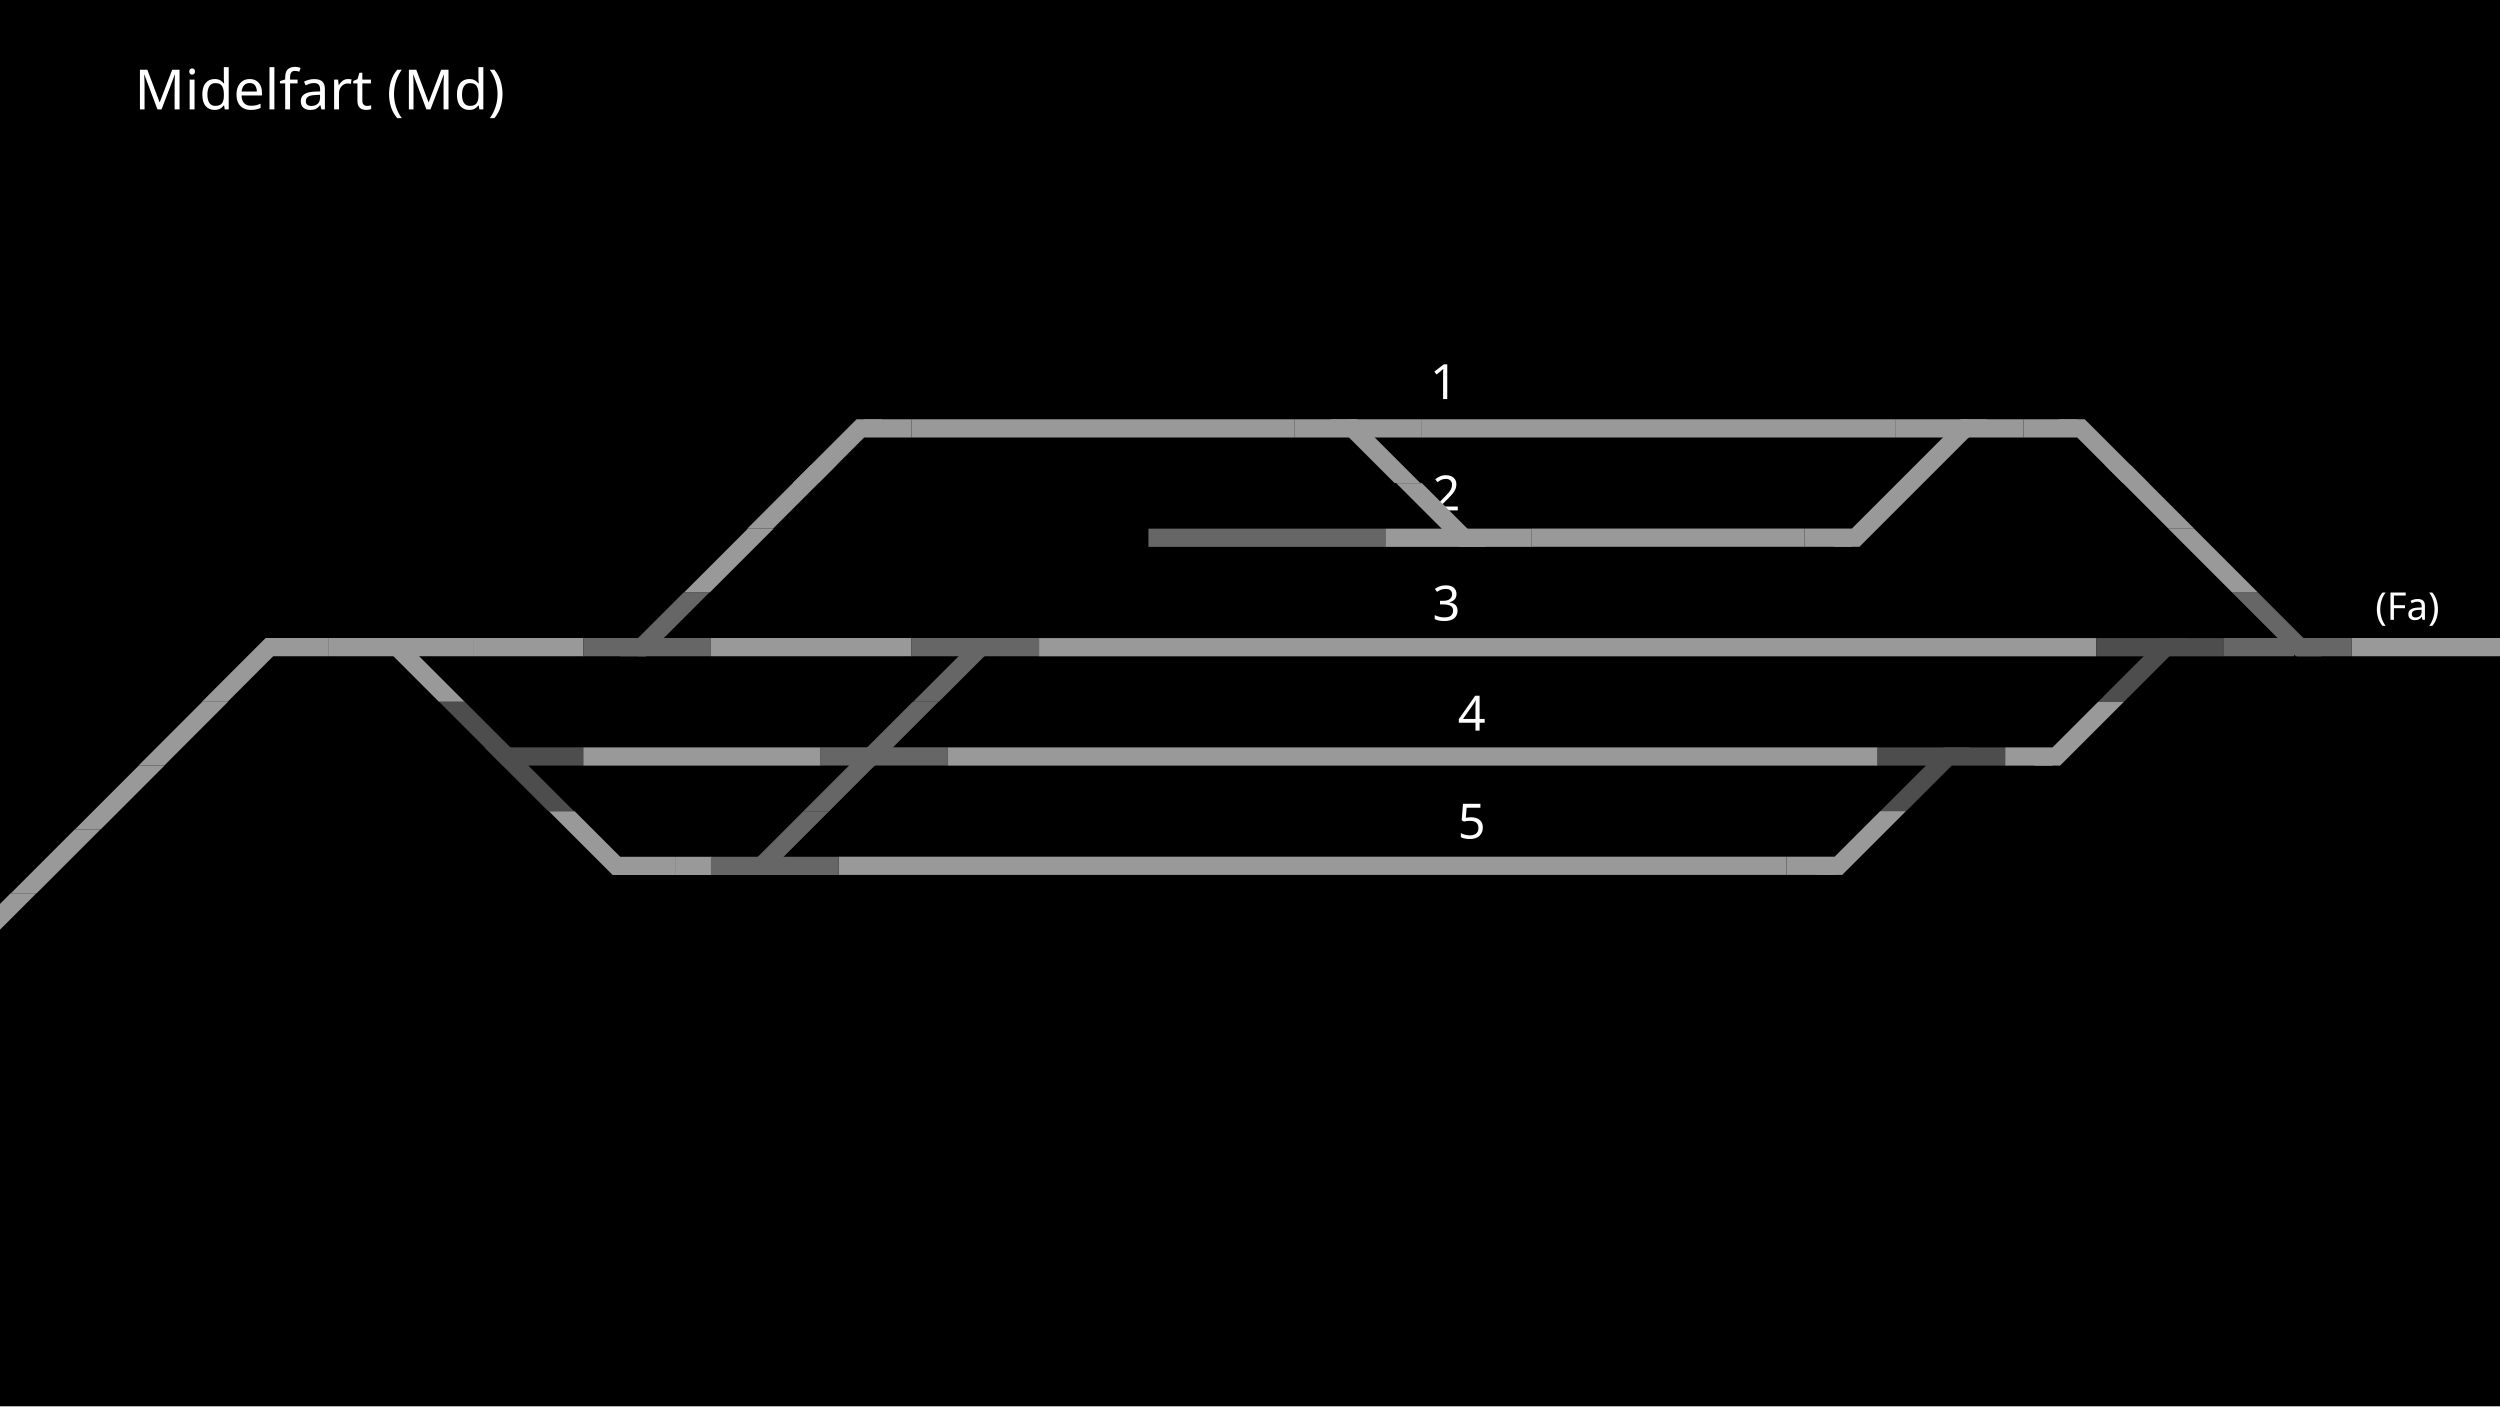
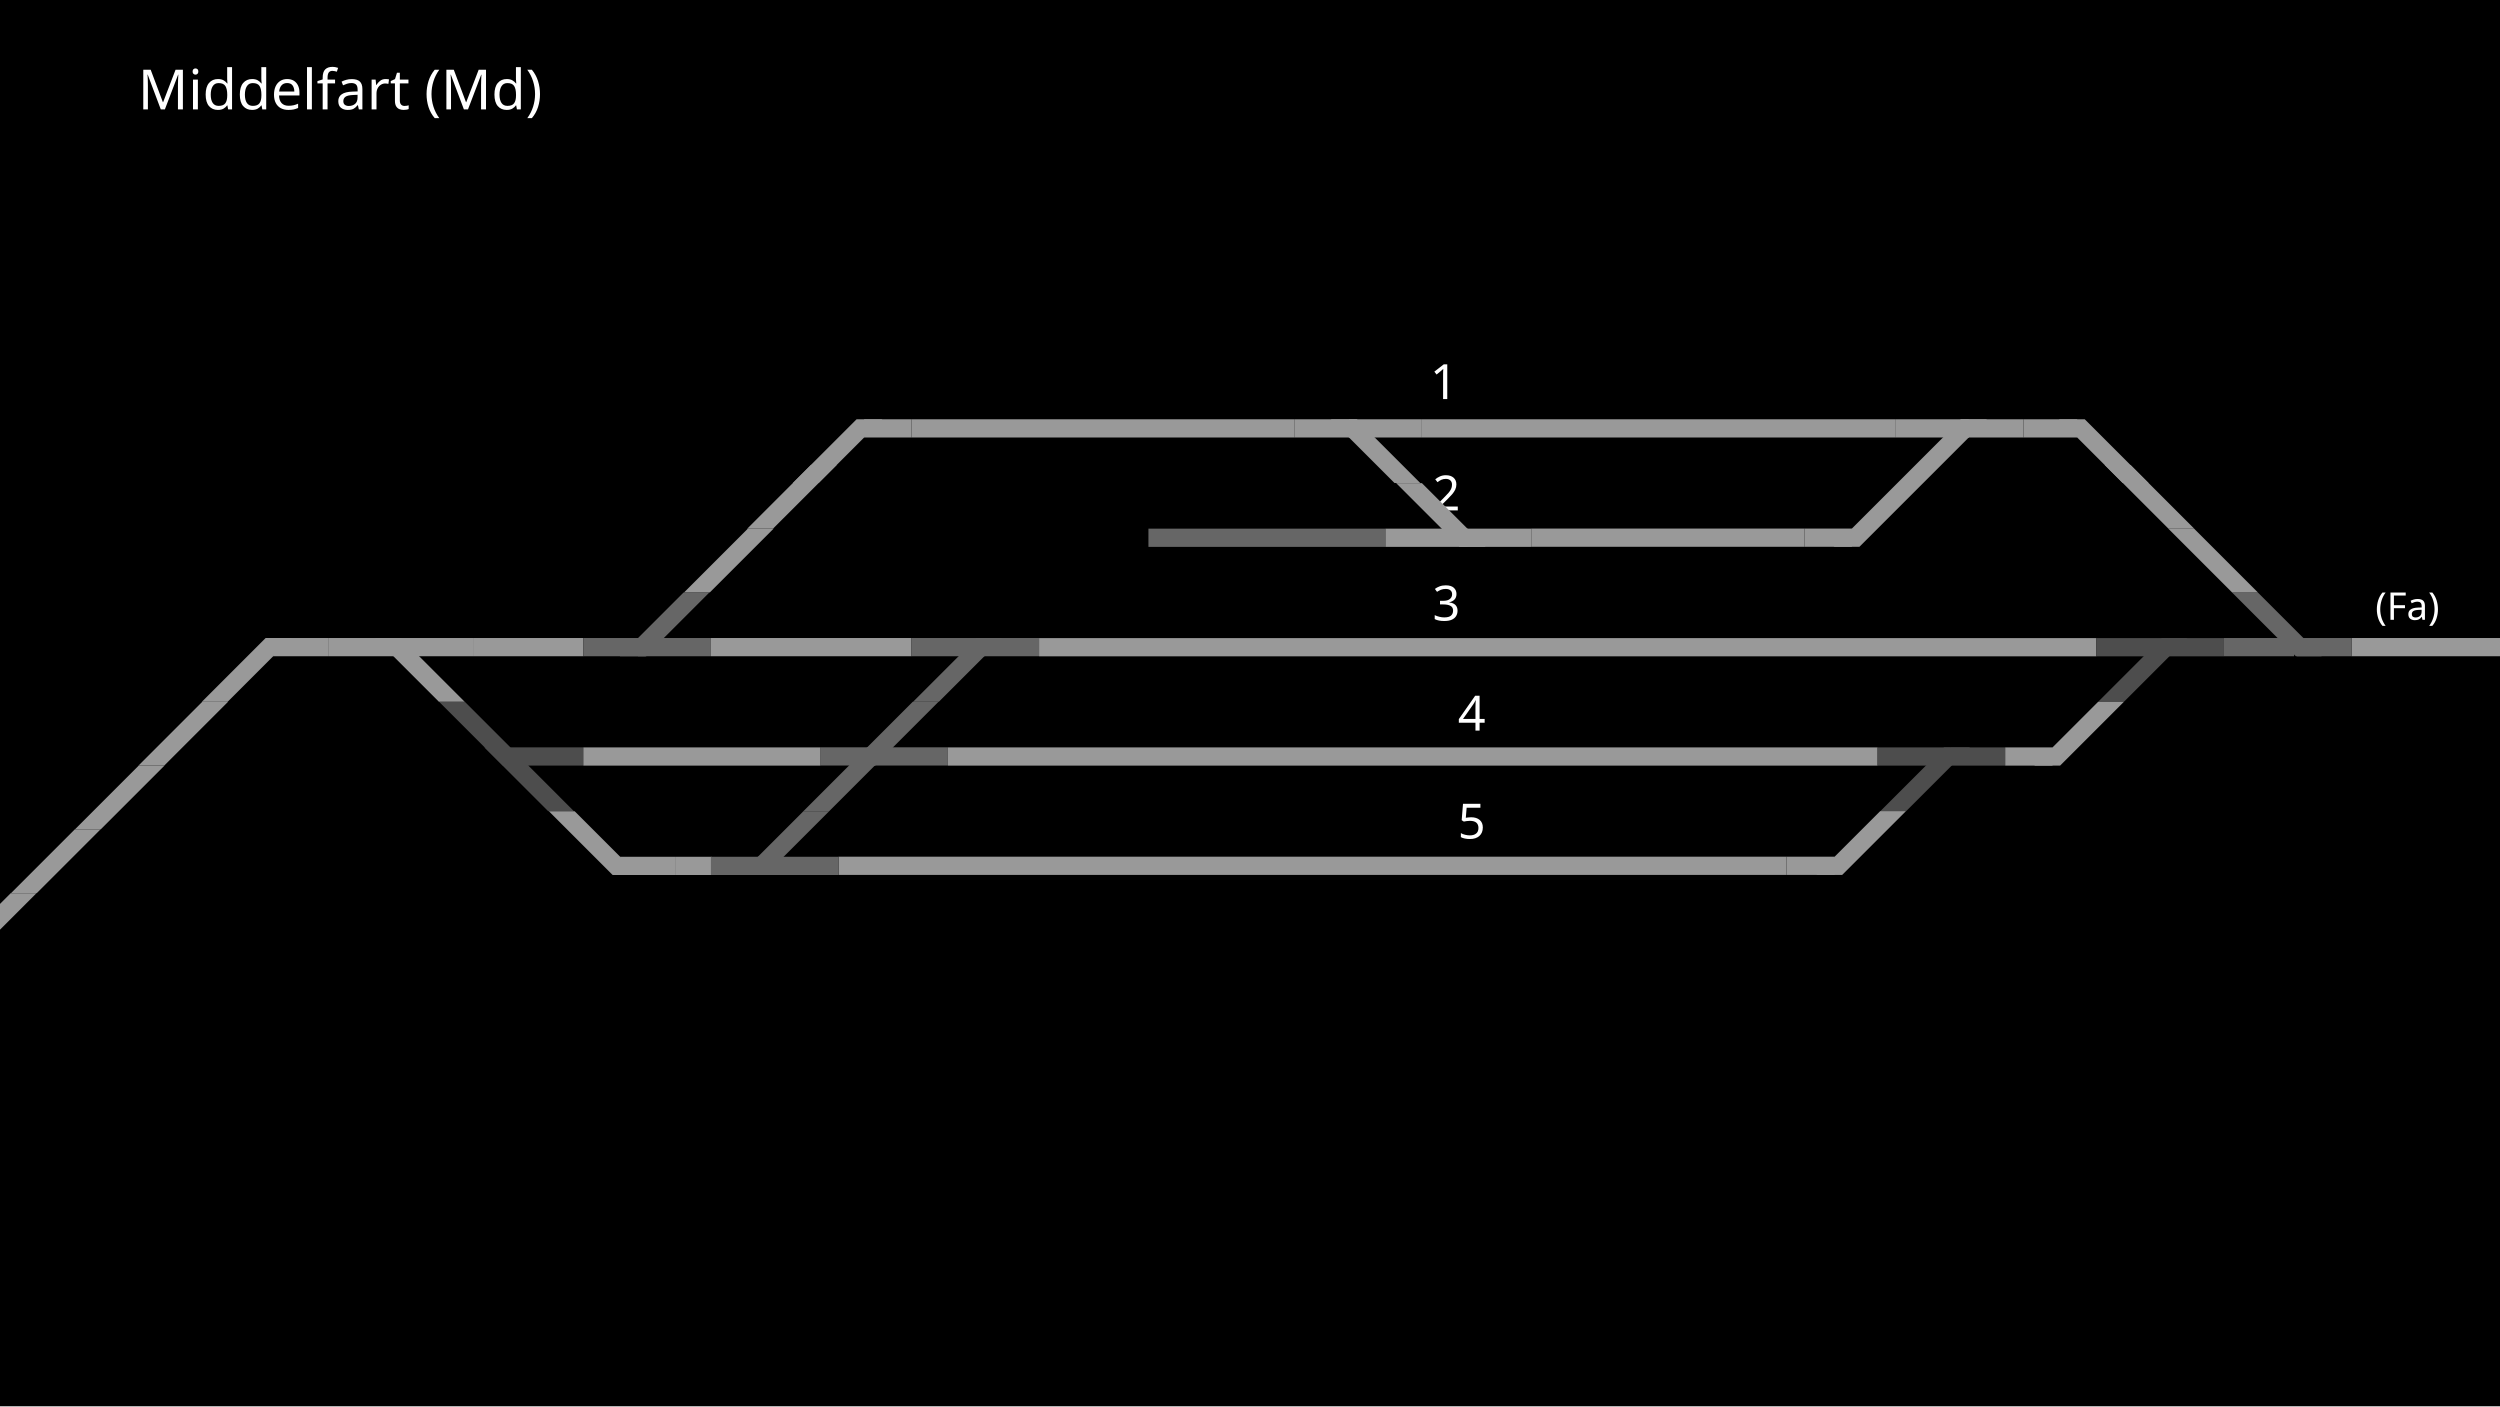
<svg xmlns="http://www.w3.org/2000/svg" width="1920" height="1080" viewBox="0 0 1920 1080" version="1.1" id="svg1">
  <defs id="defs1" />
  <g id="layer1" style="display:inline">
    <rect style="fill:#000000;fill-opacity:1;stroke-width:21.602;stroke-linecap:round;stroke-linejoin:round;paint-order:fill markers stroke" id="rect1" width="1920" height="1080" x="0" y="0" />
  </g>
  <g id="layer2" style="display:inline;fill:#999999">
    <g id="g3" style="display:none;fill:#ffff00" transform="translate(0,-336)">
      <text xml:space="preserve" style="font-style:normal;font-variant:normal;font-weight:normal;font-stretch:normal;font-size:29.333px;line-height:normal;font-family:OCRA;-inkscape-font-specification:'OCRA, Normal';font-variant-ligatures:none;font-variant-caps:normal;font-variant-numeric:normal;font-variant-east-asian:normal;text-decoration-color:#000000;text-anchor:end;fill:#ffff00;stroke-width:0;-inkscape-stroke:none;stop-color:#000000" x="1742.841" y="644" id="text11">
        <tspan id="tspan11" x="1742.841" y="644">48</tspan>
      </text>
      <text xml:space="preserve" style="font-style:normal;font-variant:normal;font-weight:normal;font-stretch:normal;font-size:29.333px;line-height:normal;font-family:OCRA;-inkscape-font-specification:'OCRA, Normal';font-variant-ligatures:none;font-variant-caps:normal;font-variant-numeric:normal;font-variant-east-asian:normal;text-decoration-color:#000000;text-anchor:end;fill:#ffff00;stroke-width:0;-inkscape-stroke:none;stop-color:#000000" x="1532.841" y="642.617" id="text9">
        <tspan id="tspan9" x="1532.841" y="642.617">47</tspan>
        <tspan x="1532.841" y="679.284" id="tspan10" />
      </text>
      <text xml:space="preserve" style="font-style:normal;font-variant:normal;font-weight:normal;font-stretch:normal;font-size:29.333px;line-height:normal;font-family:OCRA;-inkscape-font-specification:'OCRA, Normal';font-variant-ligatures:none;font-variant-caps:normal;font-variant-numeric:normal;font-variant-east-asian:normal;text-decoration-color:#000000;text-anchor:end;fill:#ffff00;stroke-width:0;-inkscape-stroke:none;stop-color:#000000" x="1742.841" y="725.44" id="text12">
        <tspan id="tspan12" x="1742.841" y="725.44">46</tspan>
      </text>
      <text xml:space="preserve" style="font-style:normal;font-variant:normal;font-weight:normal;font-stretch:normal;font-size:29.333px;line-height:normal;font-family:OCRA;-inkscape-font-specification:'OCRA, Normal';font-variant-ligatures:none;font-variant-caps:normal;font-variant-numeric:normal;font-variant-east-asian:normal;text-decoration-color:#000000;text-anchor:end;fill:#ffff00;stroke-width:0;-inkscape-stroke:none;stop-color:#000000" x="1504.841" y="725.44" id="text8">
        <tspan id="tspan8" x="1504.841" y="725.44">45</tspan>
      </text>
      <text xml:space="preserve" style="font-style:normal;font-variant:normal;font-weight:normal;font-stretch:normal;font-size:29.333px;line-height:normal;font-family:OCRA;-inkscape-font-specification:'OCRA, Normal';font-variant-ligatures:none;font-variant-caps:normal;font-variant-numeric:normal;font-variant-east-asian:normal;text-decoration-color:#000000;text-anchor:end;fill:#ffff00;stroke-width:0;-inkscape-stroke:none;stop-color:#000000" x="1743.208" y="809.44" id="text13">
        <tspan id="tspan13" x="1743.208" y="809.44">44</tspan>
      </text>
      <text xml:space="preserve" style="font-style:normal;font-variant:normal;font-weight:normal;font-stretch:normal;font-size:29.333px;line-height:normal;font-family:OCRA;-inkscape-font-specification:'OCRA, Normal';font-variant-ligatures:none;font-variant-caps:normal;font-variant-numeric:normal;font-variant-east-asian:normal;text-decoration-color:#000000;text-anchor:end;fill:#ffff00;stroke-width:0;-inkscape-stroke:none;stop-color:#000000" x="1567.841" y="871.848" id="text6">
        <tspan x="1567.841" y="871.848" id="tspan7">43</tspan>
      </text>
      <text xml:space="preserve" style="font-style:normal;font-variant:normal;font-weight:normal;font-stretch:normal;font-size:29.333px;line-height:normal;font-family:OCRA;-inkscape-font-specification:'OCRA, Normal';font-variant-ligatures:none;font-variant-caps:normal;font-variant-numeric:normal;font-variant-east-asian:normal;text-decoration-color:#000000;text-anchor:end;fill:#ffff00;stroke-width:0;-inkscape-stroke:none;stop-color:#000000" x="776.841" y="809.44" id="text5">
        <tspan id="tspan5" x="776.841" y="809.44">42</tspan>
      </text>
      <text xml:space="preserve" style="font-style:normal;font-variant:normal;font-weight:normal;font-stretch:normal;font-size:29.333px;line-height:normal;font-family:OCRA;-inkscape-font-specification:'OCRA, Normal';font-variant-ligatures:none;font-variant-caps:normal;font-variant-numeric:normal;font-variant-east-asian:normal;text-decoration-color:#000000;text-anchor:end;fill:#ffff00;stroke-width:0;-inkscape-stroke:none;stop-color:#000000" x="776.841" y="725.44" id="text4">
        <tspan id="tspan4" x="776.841" y="725.44">41</tspan>
      </text>
      <text xml:space="preserve" style="font-style:normal;font-variant:normal;font-weight:normal;font-stretch:normal;font-size:29.333px;line-height:normal;font-family:OCRA;-inkscape-font-specification:'OCRA, Normal';font-variant-ligatures:none;font-variant-caps:normal;font-variant-numeric:normal;font-variant-east-asian:normal;text-decoration-color:#000000;text-anchor:end;fill:#ffff00;stroke-width:0;-inkscape-stroke:none;stop-color:#000000" x="776.841" y="641.44" id="text1">
        <tspan id="tspan1" x="776.841" y="641.44">40</tspan>
      </text>
      <text xml:space="preserve" style="font-style:normal;font-variant:normal;font-weight:normal;font-stretch:normal;font-size:29.333px;line-height:normal;font-family:OCRA;-inkscape-font-specification:'OCRA, Normal';font-variant-ligatures:none;font-variant-caps:normal;font-variant-numeric:normal;font-variant-east-asian:normal;text-decoration-color:#000000;text-anchor:end;fill:#ffff00;stroke-width:0;-inkscape-stroke:none;stop-color:#000000" x="539.193" y="739.44" id="text3">
        <tspan id="tspan3" x="539.193" y="739.44">39</tspan>
      </text>
      <text xml:space="preserve" style="font-style:normal;font-variant:normal;font-weight:normal;font-stretch:normal;font-size:29.333px;line-height:normal;font-family:OCRA;-inkscape-font-specification:'OCRA, Normal';font-variant-ligatures:none;font-variant-caps:normal;font-variant-numeric:normal;font-variant-east-asian:normal;text-decoration-color:#000000;text-anchor:end;fill:#ffff00;stroke-width:0;-inkscape-stroke:none;stop-color:#000000" x="487.562" y="783.426" id="text2" transform="scale(0.9606499,1.040962)">
        <tspan id="tspan2" x="487.562" y="783.426" style="font-style:normal;font-variant:normal;font-weight:normal;font-stretch:normal;font-size:29.333px;font-family:OCRA;-inkscape-font-specification:'OCRA, Normal';font-variant-ligatures:none;font-variant-caps:normal;font-variant-numeric:normal;font-variant-east-asian:normal;fill:#ffff00;stroke-width:0">38</tspan>
      </text>
    </g>
    <g id="g28" style="display:inline;fill:#999999" transform="translate(-41.35757,2.282124)" />
    <g id="g27" style="display:inline">
      <text xml:space="preserve" style="font-style:normal;font-variant:normal;font-weight:normal;font-stretch:normal;font-size:37.333px;line-height:normal;font-family:OCRA;-inkscape-font-specification:'OCRA, Normal';font-variant-ligatures:none;font-variant-caps:normal;font-variant-numeric:normal;font-variant-east-asian:normal;text-decoration-color:#000000;text-anchor:end;fill:#ffffff;stroke-width:0;-inkscape-stroke:none;stop-color:#000000" x="1189.477" y="476.56" id="text26">
        <tspan id="tspan26" x="1189.477" y="476.56">3</tspan>
      </text>
      <text xml:space="preserve" style="font-style:normal;font-variant:normal;font-weight:normal;font-stretch:normal;font-size:37.333px;line-height:normal;font-family:OCRA;-inkscape-font-specification:'OCRA, Normal';font-variant-ligatures:none;font-variant-caps:normal;font-variant-numeric:normal;font-variant-east-asian:normal;text-decoration-color:#000000;text-anchor:end;fill:#ffffff;stroke-width:0;-inkscape-stroke:none;stop-color:#000000" x="1189.477" y="392" id="text25">
        <tspan id="tspan25" x="1189.477" y="392">2</tspan>
      </text>
      <text xml:space="preserve" style="font-style:normal;font-variant:normal;font-weight:normal;font-stretch:normal;font-size:37.333px;line-height:normal;font-family:OCRA;-inkscape-font-specification:'OCRA, Normal';font-variant-ligatures:none;font-variant-caps:normal;font-variant-numeric:normal;font-variant-east-asian:normal;text-decoration-color:#000000;text-anchor:end;fill:#ffffff;stroke-width:0;-inkscape-stroke:none;stop-color:#000000" x="1187.552" y="306.48" id="text24">
        <tspan id="tspan24" x="1187.552" y="306.48">1</tspan>
      </text>
    </g>
-     <text xml:space="preserve" style="font-style:normal;font-variant:normal;font-weight:normal;font-stretch:normal;font-size:42.667px;line-height:normal;font-family:OCRA;-inkscape-font-specification:'OCRA, Normal';font-variant-ligatures:none;font-variant-caps:normal;font-variant-numeric:normal;font-variant-east-asian:normal;text-decoration-color:#000000;text-anchor:end;display:inline;fill:#ffffff;stroke-width:0;-inkscape-stroke:none;stop-color:#000000" x="443.093" y="84" id="text23">
-       <tspan id="tspan6" x="443.093" y="84">Midelfart (Md)</tspan>
+     <text xml:space="preserve" style="font-style:normal;font-variant:normal;font-weight:normal;font-stretch:normal;font-size:42.667px;line-height:normal;font-family:OCRA;-inkscape-font-specification:'OCRA, Normal';font-variant-ligatures:none;font-variant-caps:normal;font-variant-numeric:normal;font-variant-east-asian:normal;text-decoration-color:#000000;text-anchor:end;display:inline;fill:#ffffff;stroke-width:0;-inkscape-stroke:none;stop-color:#000000" x="471.899" y="84" id="text23">
+       <tspan id="tspan6" x="471.899" y="84">Middelfart (Md)</tspan>
    </text>
    <g id="g14" transform="matrix(0.3333333,0,0,1,-168,-168.0658)" style="display:inline;fill:#999999">
      <rect style="fill:#999999;fill-opacity:1;stroke-width:0.237;stroke-linecap:round;stroke-linejoin:round;paint-order:fill markers stroke" id="rect2-0-6-3-5-4-2" width="252" height="14" x="1596" y="658.066" />
    </g>
    <g id="g13" transform="matrix(1.083333,0,0,1,-665,-252.0658)" style="display:inline;fill:#999999">
      <rect style="fill:#666666;fill-opacity:1;stroke-width:0.194;stroke-linecap:round;stroke-linejoin:round;paint-order:fill markers stroke" id="rect2-0-6-3-5-4" width="168" height="14" x="1428" y="658.066" />
    </g>
    <g id="g23" style="display:inline;fill:#999999" transform="matrix(2.521739,0,0,1,-3050.174,-251.9343)">
      <rect style="fill:#999999;fill-opacity:1;stroke-width:0.268;stroke-linecap:round;stroke-linejoin:round;paint-order:fill markers stroke" id="rect2-0-0-5-2" width="322" height="14" x="1526" y="742" />
    </g>
    <g id="g22" style="display:inline;fill:#999999" transform="matrix(-1,0,0,1,3135.206,-252)">
      <g id="g15-48-8" style="fill:#4d4d4d" transform="matrix(1,0,0,-1,-84.87213,910.0657)">
        <rect style="fill:#4d4d4d;fill-opacity:1;stroke-width:1.264;stroke-linecap:round;stroke-linejoin:round;paint-order:fill markers stroke" id="rect3-7-10-3-6-04-9" width="69.25" height="19.799" x="-237.588" y="1708" transform="matrix(0.7071068,-0.7071068,1,0,0,0)" />
        <rect style="display:inline;fill:#4d4d4d;fill-opacity:1;stroke-width:0.949;stroke-linecap:round;stroke-linejoin:round;paint-order:fill markers stroke" id="rect3-7-8-2-7" width="55.206" height="14" x="1554.872" y="154" />
        <rect style="display:inline;fill:#4d4d4d;fill-opacity:1;stroke-width:0.835;stroke-linecap:round;stroke-linejoin:round;paint-order:fill markers stroke" id="rect3-7-8-2-7-3" width="42.794" height="14" x="1512.078" y="154" />
      </g>
    </g>
    <g id="g21" style="display:inline;fill:#999999" transform="matrix(0.452381,0,0,1,1084,-336)">
      <rect style="fill:#999999;fill-opacity:1;stroke-width:0.237;stroke-linecap:round;stroke-linejoin:round;paint-order:fill markers stroke" id="rect2-0-0-5-9" width="252" height="14" x="1596" y="826" />
    </g>
    <g id="g20" style="display:inline;fill:#999999" transform="translate(210,-336)">
      <g id="g15-4" style="fill:#666666" transform="matrix(-1,0,0,1,3112.98,672)">
        <rect style="fill:#666666;fill-opacity:1;stroke-width:1.264;stroke-linecap:round;stroke-linejoin:round;paint-order:fill markers stroke" id="rect3-7-10-3-6-9" width="69.25" height="19.799" x="-237.588" y="1708" transform="matrix(0.7071068,-0.7071068,1,0,0,0)" />
        <rect style="display:inline;fill:#666666;fill-opacity:1;stroke-width:0.938;stroke-linecap:round;stroke-linejoin:round;paint-order:fill markers stroke" id="rect3-7-8-1-1" width="53.894" height="14" x="1561.086" y="154" />
        <rect style="display:inline;fill:#666666;fill-opacity:1;stroke-width:0.828;stroke-linecap:round;stroke-linejoin:round;paint-order:fill markers stroke" id="rect3-7-8-1" width="42" height="14" x="1516.98" y="154" />
      </g>
    </g>
    <rect style="fill:#999999;fill-opacity:1;stroke-width:0.399;stroke-linecap:round;stroke-linejoin:round;paint-order:fill markers stroke" id="rect2-0-0" width="714" height="14" x="728" y="574" />
    <g id="g15-48" style="fill:#999999" transform="matrix(1,0,0,-1,-1251.877,658)">
      <rect style="fill:#999999;fill-opacity:1;stroke-width:1.264;stroke-linecap:round;stroke-linejoin:round;paint-order:fill markers stroke" id="rect3-7-10-3-6-04" width="69.25" height="19.799" x="-237.588" y="1708" transform="matrix(0.7071068,-0.7071068,1,0,0,0)" />
      <rect style="display:inline;fill:#999999;fill-opacity:1;stroke-width:1.005;stroke-linecap:round;stroke-linejoin:round;paint-order:fill markers stroke" id="rect3-7-8-2-3" width="61.877" height="14" x="1554" y="154" />
      <rect style="display:inline;fill:#999999;fill-opacity:1;stroke-width:0.904;stroke-linecap:round;stroke-linejoin:round;paint-order:fill markers stroke" id="rect3-7-8-2" width="50.123" height="14" x="1503.877" y="154" />
    </g>
    <rect style="fill:#999999;fill-opacity:1;stroke-width:0.185;stroke-linecap:round;stroke-linejoin:round;paint-order:fill markers stroke" id="rect2-0-8-4" width="154" height="14" x="546" y="490" />
    <g id="g18" style="display:inline;fill:#999999" transform="matrix(0.2554763,0,0,1,1020.707,-336.1315)">
      <rect style="fill:#999999;fill-opacity:1;stroke-width:0.428;stroke-linecap:round;stroke-linejoin:round;paint-order:fill markers stroke" id="rect2-0-8" width="821.607" height="14" x="607.855" y="742.066" />
    </g>
    <rect style="fill:#999999;fill-opacity:1;stroke-width:0.285;stroke-linecap:round;stroke-linejoin:round;paint-order:fill markers stroke" id="rect2-0-6-3-5" width="364" height="14" x="1092" y="322" />
    <g id="g15-5" transform="rotate(180,1532.992,245)" style="display:inline;fill:#999999">
      <rect style="fill:#999999;fill-opacity:1;stroke-width:1.264;stroke-linecap:round;stroke-linejoin:round;paint-order:fill markers stroke" id="rect3-7-10-3-6-3" width="69.25" height="19.799" x="-237.588" y="1708" transform="matrix(0.7071068,-0.7071068,1,0,0,0)" />
      <rect style="display:inline;fill:#999999;fill-opacity:1;stroke-width:0.956;stroke-linecap:round;stroke-linejoin:round;paint-order:fill markers stroke" id="rect3-7-8-6-6" width="56" height="14" x="1553.983" y="154" />
      <rect style="display:inline;fill:#999999;fill-opacity:1;stroke-width:0.888;stroke-linecap:round;stroke-linejoin:round;paint-order:fill markers stroke" id="rect3-7-8-5" width="48.4" height="14" x="1511.983" y="154" transform="translate(2e-6)" />
    </g>
    <rect style="fill:#999999;fill-opacity:1;stroke-width:0.256;stroke-linecap:round;stroke-linejoin:round;paint-order:fill markers stroke" id="rect2-0-8-0" width="294" height="14" x="700" y="322" />
    <g id="g2" transform="translate(27.27264,-339.5164)" style="fill:#999999">
      <rect style="display:inline;fill:#999999;fill-opacity:1;stroke-width:0.77;stroke-linecap:round;stroke-linejoin:round;paint-order:fill markers stroke" id="rect3-7-8-0-2-0-9-1" width="36.344" height="14" x="-672.727" y="-675.516" transform="scale(-1)" />
      <rect style="display:inline;fill:#999999;fill-opacity:1;stroke-width:1.264;stroke-linecap:round;stroke-linejoin:round;paint-order:fill markers stroke" id="rect3-7-10-3-6-0-4-2-7-6" width="69.25" height="19.799" x="935.526" y="-1311.899" transform="matrix(-0.7071068,0.7071068,-1,0,0,0)" />
    </g>
    <g id="g17" style="display:inline;fill:#999999" transform="matrix(1,0,0,-1,-159.8551,1330.033)">
      <g id="g12-0-5" style="display:inline;fill:#4d4d4d" transform="rotate(180,716.9275,623.0329)">
        <rect style="display:inline;fill:#4d4d4d;fill-opacity:1;stroke-width:0.956;stroke-linecap:round;stroke-linejoin:round;paint-order:fill markers stroke" id="rect3-7-8-0-2-0" width="56" height="14" x="826" y="490" />
        <rect style="display:inline;fill:#4d4d4d;fill-opacity:1;stroke-width:1.264;stroke-linecap:round;stroke-linejoin:round;paint-order:fill markers stroke" id="rect3-7-10-3-4-5-2-9" width="69.25" height="19.799" x="-762.308" y="1372.255" transform="matrix(0.7071068,-0.7071068,1,0,0,0)" />
        <rect style="display:inline;fill:#4d4d4d;fill-opacity:1;stroke-width:1.264;stroke-linecap:round;stroke-linejoin:round;paint-order:fill markers stroke" id="rect3-7-10-3-6-0-4-2" width="69.25" height="19.799" x="-712.764" y="1372" transform="matrix(0.7071068,-0.7071068,1,0,0,0)" />
      </g>
    </g>
    <g id="g16" style="display:inline;fill:#999999" transform="translate(28.00009,-336)">
      <g id="g15" transform="translate(-1091.983,672)" style="display:inline;fill:#666666">
        <rect style="fill:#666666;fill-opacity:1;stroke-width:1.264;stroke-linecap:round;stroke-linejoin:round;paint-order:fill markers stroke" id="rect3-7-10-3-6" width="69.25" height="19.799" x="-237.588" y="1708" transform="matrix(0.7071068,-0.7071068,1,0,0,0)" />
        <rect style="display:inline;fill:#666666;fill-opacity:1;stroke-width:0.956;stroke-linecap:round;stroke-linejoin:round;paint-order:fill markers stroke" id="rect3-7-8-6" width="56" height="14" x="1553.983" y="154" />
        <rect style="display:inline;fill:#666666;fill-opacity:1;stroke-width:0.888;stroke-linecap:round;stroke-linejoin:round;paint-order:fill markers stroke" id="rect3-7-8" width="48.4" height="14" x="1511.983" y="154" />
      </g>
    </g>
    <rect style="display:inline;fill:#999999;fill-opacity:1;stroke-width:0.079;stroke-linecap:round;stroke-linejoin:round;paint-order:fill markers stroke" id="rect2-0" width="28" height="14" x="518.457" y="658" />
    <g id="g22-3" style="display:inline;fill:#999999" transform="matrix(-1,0,0,1,2968,-168.0658)">
      <g id="g15-48-8-5" style="fill:#4d4d4d" transform="matrix(1,0,0,-1,-84.87213,910.0657)">
        <rect style="fill:#4d4d4d;fill-opacity:1;stroke-width:1.264;stroke-linecap:round;stroke-linejoin:round;paint-order:fill markers stroke" id="rect3-7-10-3-6-04-9-6" width="69.25" height="19.799" x="-237.588" y="1708" transform="matrix(0.7071068,-0.7071068,1,0,0,0)" />
        <rect style="display:inline;fill:#4d4d4d;fill-opacity:1;stroke-width:0.956;stroke-linecap:round;stroke-linejoin:round;paint-order:fill markers stroke" id="rect3-7-8-2-7-2" width="56" height="14" x="1554.872" y="154" />
        <rect style="display:inline;fill:#4d4d4d;fill-opacity:1;stroke-width:0.828;stroke-linecap:round;stroke-linejoin:round;paint-order:fill markers stroke" id="rect3-7-8-2-7-3-9" width="42" height="14" x="1512.872" y="154" />
      </g>
    </g>
    <g id="g2-9" style="display:inline;fill:#999999" transform="rotate(180,1106.364,624.7582)">
      <rect style="display:inline;fill:#999999;fill-opacity:1;stroke-width:0.77;stroke-linecap:round;stroke-linejoin:round;paint-order:fill markers stroke" id="rect3-7-8-0-2-0-9-1-3" width="36.344" height="14" x="-672.727" y="-675.516" transform="scale(-1)" />
      <rect style="display:inline;fill:#999999;fill-opacity:1;stroke-width:1.264;stroke-linecap:round;stroke-linejoin:round;paint-order:fill markers stroke" id="rect3-7-10-3-6-0-4-2-7-6-6" width="69.25" height="19.799" x="935.526" y="-1311.899" transform="matrix(-0.7071068,0.7071068,-1,0,0,0)" />
    </g>
    <g id="g2-9-1" style="display:inline;fill:#999999" transform="rotate(180,1022.691,666.7253)">
      <rect style="display:inline;fill:#999999;fill-opacity:1;stroke-width:0.777;stroke-linecap:round;stroke-linejoin:round;paint-order:fill markers stroke" id="rect3-7-8-0-2-0-9-1-3-8" width="36.998" height="14" x="-673.381" y="-675.516" transform="scale(-1)" />
      <rect style="display:inline;fill:#999999;fill-opacity:1;stroke-width:1.264;stroke-linecap:round;stroke-linejoin:round;paint-order:fill markers stroke" id="rect3-7-10-3-6-0-4-2-7-6-6-7" width="69.25" height="19.799" x="935.526" y="-1311.899" transform="matrix(-0.7071068,0.7071068,-1,0,0,0)" />
    </g>
    <rect style="display:inline;fill:#999999;fill-opacity:1;stroke-width:0.403;stroke-linecap:round;stroke-linejoin:round;paint-order:fill markers stroke" id="rect2-0-0-3" width="728" height="14" x="644" y="657.934" />
    <g id="g2-2" transform="matrix(-1,0,0,1,2231.661,-339.5164)" style="display:inline;fill:#999999">
      <rect style="display:inline;fill:#999999;fill-opacity:1;stroke-width:0.821;stroke-linecap:round;stroke-linejoin:round;paint-order:fill markers stroke" id="rect3-7-8-0-2-0-9-1-2" width="41.278" height="14" x="-677.661" y="-675.516" transform="scale(-1)" />
      <rect style="display:inline;fill:#999999;fill-opacity:1;stroke-width:1.264;stroke-linecap:round;stroke-linejoin:round;paint-order:fill markers stroke" id="rect3-7-10-3-6-0-4-2-7-6-8" width="69.25" height="19.799" x="935.526" y="-1311.899" transform="matrix(-0.7071068,0.7071068,-1,0,0,0)" />
    </g>
    <rect style="display:inline;fill:#999999;fill-opacity:1;stroke-width:1.264;stroke-linecap:round;stroke-linejoin:round;paint-order:fill markers stroke" id="rect3-7-10-3-6-0-4-2-7-6-8-6" width="69.25" height="19.799" x="574.264" y="1259.256" transform="matrix(0.7071068,0.7071068,1,0,0,0)" />
    <rect style="display:inline;fill:#999999;fill-opacity:1;stroke-width:1.264;stroke-linecap:round;stroke-linejoin:round;paint-order:fill markers stroke" id="rect3-7-10-3-6-0-4-2-7-6-8-3" width="69.25" height="19.799" x="505.014" y="1259.352" transform="matrix(0.7071068,0.7071068,1,0,0,0)" />
    <g id="g2-9-7" style="display:inline;fill:#999999" transform="rotate(180,1029.314,540.7254)">
      <rect style="display:inline;fill:#999999;fill-opacity:1;stroke-width:0.77;stroke-linecap:round;stroke-linejoin:round;paint-order:fill markers stroke" id="rect3-7-8-0-2-0-9-1-3-84" width="36.344" height="14" x="-672.727" y="-675.516" transform="scale(-1)" />
      <rect style="display:inline;fill:#999999;fill-opacity:1;stroke-width:1.264;stroke-linecap:round;stroke-linejoin:round;paint-order:fill markers stroke" id="rect3-7-10-3-6-0-4-2-7-6-6-5" width="69.25" height="19.799" x="935.526" y="-1311.899" transform="matrix(-0.7071068,0.7071068,-1,0,0,0)" />
    </g>
    <g id="g15-5-1" transform="matrix(1,0,0,-1,-517.983,490)" style="display:inline;fill:#999999">
      <rect style="fill:#999999;fill-opacity:1;stroke-width:1.264;stroke-linecap:round;stroke-linejoin:round;paint-order:fill markers stroke" id="rect3-7-10-3-6-3-0" width="69.25" height="19.799" x="-237.588" y="1708" transform="matrix(0.7071068,-0.7071068,1,0,0,0)" />
      <rect style="display:inline;fill:#999999;fill-opacity:1;stroke-width:0.956;stroke-linecap:round;stroke-linejoin:round;paint-order:fill markers stroke" id="rect3-7-8-6-6-6" width="56" height="14" x="1553.983" y="154" />
      <rect style="display:inline;fill:#999999;fill-opacity:1;stroke-width:0.888;stroke-linecap:round;stroke-linejoin:round;paint-order:fill markers stroke" id="rect3-7-8-5-3" width="48.4" height="14" x="1511.983" y="154" transform="translate(2e-6)" />
    </g>
    <g id="g15-5-1-1" transform="matrix(-1,0,0,1,2680.983,252)" style="display:inline;fill:#999999">
      <rect style="fill:#999999;fill-opacity:1;stroke-width:1.264;stroke-linecap:round;stroke-linejoin:round;paint-order:fill markers stroke" id="rect3-7-10-3-6-3-0-5" width="69.25" height="19.799" x="-237.588" y="1708" transform="matrix(0.7071068,-0.7071068,1,0,0,0)" />
      <rect style="display:inline;fill:#999999;fill-opacity:1;stroke-width:1.014;stroke-linecap:round;stroke-linejoin:round;paint-order:fill markers stroke" id="rect3-7-8-6-6-6-5" width="63" height="14" x="1553.983" y="154" />
      <rect style="display:inline;fill:#999999;fill-opacity:1;stroke-width:0.951;stroke-linecap:round;stroke-linejoin:round;paint-order:fill markers stroke" id="rect3-7-8-5-3-4" width="55.4" height="14" x="1504.983" y="154" />
    </g>
    <g id="g16-6" style="display:inline;fill:#999999" transform="rotate(180,609,665)">
      <g id="g15-9" transform="translate(-1091.983,672)" style="display:inline;fill:#666666">
        <rect style="fill:#666666;fill-opacity:1;stroke-width:1.264;stroke-linecap:round;stroke-linejoin:round;paint-order:fill markers stroke" id="rect3-7-10-3-6-37" width="69.25" height="19.799" x="-237.588" y="1708" transform="matrix(0.7071068,-0.7071068,1,0,0,0)" />
        <rect style="display:inline;fill:#666666;fill-opacity:1;stroke-width:0.956;stroke-linecap:round;stroke-linejoin:round;paint-order:fill markers stroke" id="rect3-7-8-6-4" width="56" height="14" x="1553.983" y="154" />
        <rect style="display:inline;fill:#666666;fill-opacity:1;stroke-width:0.888;stroke-linecap:round;stroke-linejoin:round;paint-order:fill markers stroke" id="rect3-7-8-52" width="48.4" height="14" x="1511.983" y="154" />
      </g>
    </g>
    <g id="g16-6-4" style="display:inline;fill:#999999" transform="translate(204.0072,-252.0657)">
      <g id="g15-9-4" transform="translate(-1091.983,672)" style="display:inline;fill:#666666">
        <rect style="fill:#666666;fill-opacity:1;stroke-width:1.264;stroke-linecap:round;stroke-linejoin:round;paint-order:fill markers stroke" id="rect3-7-10-3-6-37-3" width="69.25" height="19.799" x="-237.588" y="1708" transform="matrix(0.7071068,-0.7071068,1,0,0,0)" />
        <rect style="display:inline;fill:#666666;fill-opacity:1;stroke-width:1.006;stroke-linecap:round;stroke-linejoin:round;paint-order:fill markers stroke" id="rect3-7-8-6-4-0" width="61.993" height="14" x="1553.983" y="154" />
        <rect style="display:inline;fill:#666666;fill-opacity:1;stroke-width:0.832;stroke-linecap:round;stroke-linejoin:round;paint-order:fill markers stroke" id="rect3-7-8-52-7" width="42.407" height="14" x="1517.976" y="154" />
      </g>
    </g>
    <g id="g16-6-4-8" style="display:inline;fill:#999999" transform="rotate(180,566.8018,707.1007)">
      <g id="g15-9-4-4" transform="translate(-1091.983,672)" style="display:inline;fill:#666666">
        <rect style="fill:#666666;fill-opacity:1;stroke-width:1.264;stroke-linecap:round;stroke-linejoin:round;paint-order:fill markers stroke" id="rect3-7-10-3-6-37-3-3" width="69.25" height="19.799" x="-237.588" y="1708" transform="matrix(0.7071068,-0.7071068,1,0,0,0)" />
      </g>
    </g>
    <g id="g16-6-4-6" style="display:inline;fill:#999999" transform="translate(120.0072,-168)">
      <g id="g15-9-4-8" transform="translate(-1091.983,672)" style="display:inline;fill:#666666">
        <rect style="fill:#666666;fill-opacity:1;stroke-width:1.264;stroke-linecap:round;stroke-linejoin:round;paint-order:fill markers stroke" id="rect3-7-10-3-6-37-3-9" width="69.25" height="19.799" x="-237.588" y="1708" transform="matrix(0.7071068,-0.7071068,1,0,0,0)" />
        <rect style="display:inline;fill:#666666;fill-opacity:1;stroke-width:1.006;stroke-linecap:round;stroke-linejoin:round;paint-order:fill markers stroke" id="rect3-7-8-6-4-0-2" width="61.993" height="14" x="1553.983" y="154" />
        <rect style="display:inline;fill:#666666;fill-opacity:1;stroke-width:0.832;stroke-linecap:round;stroke-linejoin:round;paint-order:fill markers stroke" id="rect3-7-8-52-7-6" width="42.407" height="14" x="1517.976" y="154" />
      </g>
    </g>
    <g id="g2-9-1-5" style="display:inline;fill:#999999" transform="matrix(1,0,0,-1,-160.0826,1333.516)">
      <rect style="display:inline;fill:#999999;fill-opacity:1;stroke-width:0.829;stroke-linecap:round;stroke-linejoin:round;paint-order:fill markers stroke" id="rect3-7-8-0-2-0-9-1-3-8-0" width="42.156" height="14" x="-678.539" y="-675.516" transform="scale(-1)" />
      <rect style="display:inline;fill:#999999;fill-opacity:1;stroke-width:1.264;stroke-linecap:round;stroke-linejoin:round;paint-order:fill markers stroke" id="rect3-7-10-3-6-0-4-2-7-6-6-7-4" width="69.25" height="19.799" x="935.526" y="-1311.899" transform="matrix(-0.7071068,0.7071068,-1,0,0,0)" />
    </g>
    <rect style="display:inline;fill:#999999;fill-opacity:1;stroke-width:0.202;stroke-linecap:round;stroke-linejoin:round;paint-order:fill markers stroke" id="rect2-0-7" width="182" height="14" x="448" y="574" />
    <rect style="display:inline;fill:#999999;fill-opacity:1;stroke-width:1.264;stroke-linecap:round;stroke-linejoin:round;paint-order:fill markers stroke" id="rect3-7-10-3-6-0-4-2-7-6-4" width="69.25" height="19.799" x="574.171" y="-1000.129" transform="matrix(-0.7071068,0.7071068,-1,0,0,0)" />
    <rect style="display:inline;fill:#999999;fill-opacity:1;stroke-width:1.264;stroke-linecap:round;stroke-linejoin:round;paint-order:fill markers stroke" id="rect3-7-10-3-6-0-4-2-7-6-9" width="69.25" height="19.799" x="504.921" y="-999.683" transform="matrix(-0.7071068,0.7071068,-1,0,0,0)" />
    <g id="g2-9-1-5-3" style="display:inline;fill:#999999" transform="translate(-426.5769,-171.5164)">
      <rect style="display:inline;fill:#999999;fill-opacity:1;stroke-width:0.829;stroke-linecap:round;stroke-linejoin:round;paint-order:fill markers stroke" id="rect3-7-8-0-2-0-9-1-3-8-0-1" width="42.156" height="14" x="-678.539" y="-675.516" transform="scale(-1)" />
      <rect style="display:inline;fill:#999999;fill-opacity:1;stroke-width:1.264;stroke-linecap:round;stroke-linejoin:round;paint-order:fill markers stroke" id="rect3-7-10-3-6-0-4-2-7-6-6-7-4-1" width="69.25" height="19.799" x="935.526" y="-1311.899" transform="matrix(-0.7071068,0.7071068,-1,0,0,0)" />
    </g>
    <rect style="display:inline;fill:#999999;fill-opacity:1;stroke-width:1.264;stroke-linecap:round;stroke-linejoin:round;paint-order:fill markers stroke" id="rect3-7-10-3-6-0-4-2-7-6-6-7-4-1-3" width="69.25" height="19.799" x="762.261" y="-714.103" transform="matrix(-0.7071068,0.7071068,-1,0,0,0)" />
    <rect style="display:inline;fill:#999999;fill-opacity:1;stroke-width:1.264;stroke-linecap:round;stroke-linejoin:round;paint-order:fill markers stroke" id="rect3-7-10-3-6-0-4-2-7-6-6-7-4-1-6" width="69.25" height="19.799" x="831.511" y="-714.3" transform="matrix(-0.7071068,0.7071068,-1,0,0,0)" />
    <rect style="display:inline;fill:#999999;fill-opacity:1;stroke-width:1.264;stroke-linecap:round;stroke-linejoin:round;paint-order:fill markers stroke" id="rect3-7-10-3-6-0-4-2-7-6-6-7-4-1-8" width="69.25" height="19.799" x="900.761" y="-714.179" transform="matrix(-0.7071068,0.7071068,-1,0,0,0)" />
    <text xml:space="preserve" style="font-style:normal;font-variant:normal;font-weight:normal;font-stretch:normal;font-size:37.333px;line-height:normal;font-family:OCRA;-inkscape-font-specification:'OCRA, Normal';font-variant-ligatures:none;font-variant-caps:normal;font-variant-numeric:normal;font-variant-east-asian:normal;text-decoration-color:#000000;text-anchor:end;fill:#ffffff;stroke-width:0;-inkscape-stroke:none;stop-color:#000000" x="1189.496" y="561.12" id="text14">
      <tspan id="tspan14" x="1189.496" y="561.12">4</tspan>
    </text>
    <text xml:space="preserve" style="font-style:normal;font-variant:normal;font-weight:normal;font-stretch:normal;font-size:37.333px;line-height:normal;font-family:OCRA;-inkscape-font-specification:'OCRA, Normal';font-variant-ligatures:none;font-variant-caps:normal;font-variant-numeric:normal;font-variant-east-asian:normal;text-decoration-color:#000000;text-anchor:end;fill:#ffffff;stroke-width:0;-inkscape-stroke:none;stop-color:#000000" x="1189.477" y="644" id="text15">
      <tspan id="tspan15" x="1189.477" y="644">5</tspan>
    </text>
    <rect style="display:inline;fill:#999999;fill-opacity:1;stroke-width:1.264;stroke-linecap:round;stroke-linejoin:round;paint-order:fill markers stroke" id="rect3-7-10-3-6-0-4-2-7-6-6-7-4-1-8-0" width="69.25" height="19.799" x="970.151" y="-714" transform="matrix(-0.7071068,0.7071068,-1,0,0,0)" />
    <text xml:space="preserve" style="font-style:normal;font-variant:normal;font-weight:normal;font-stretch:normal;font-size:29.333px;line-height:normal;font-family:OCRA;-inkscape-font-specification:'OCRA, Normal';font-variant-ligatures:none;font-variant-caps:normal;font-variant-numeric:normal;font-variant-east-asian:normal;text-decoration-color:#000000;text-anchor:end;fill:#ffffff;stroke-width:0;-inkscape-stroke:none;stop-color:#000000" x="1911.656" y="476" id="text16">
      <tspan id="tspan16" x="1911.656" y="476">(Fa)</tspan>
    </text>
  </g>
</svg>
